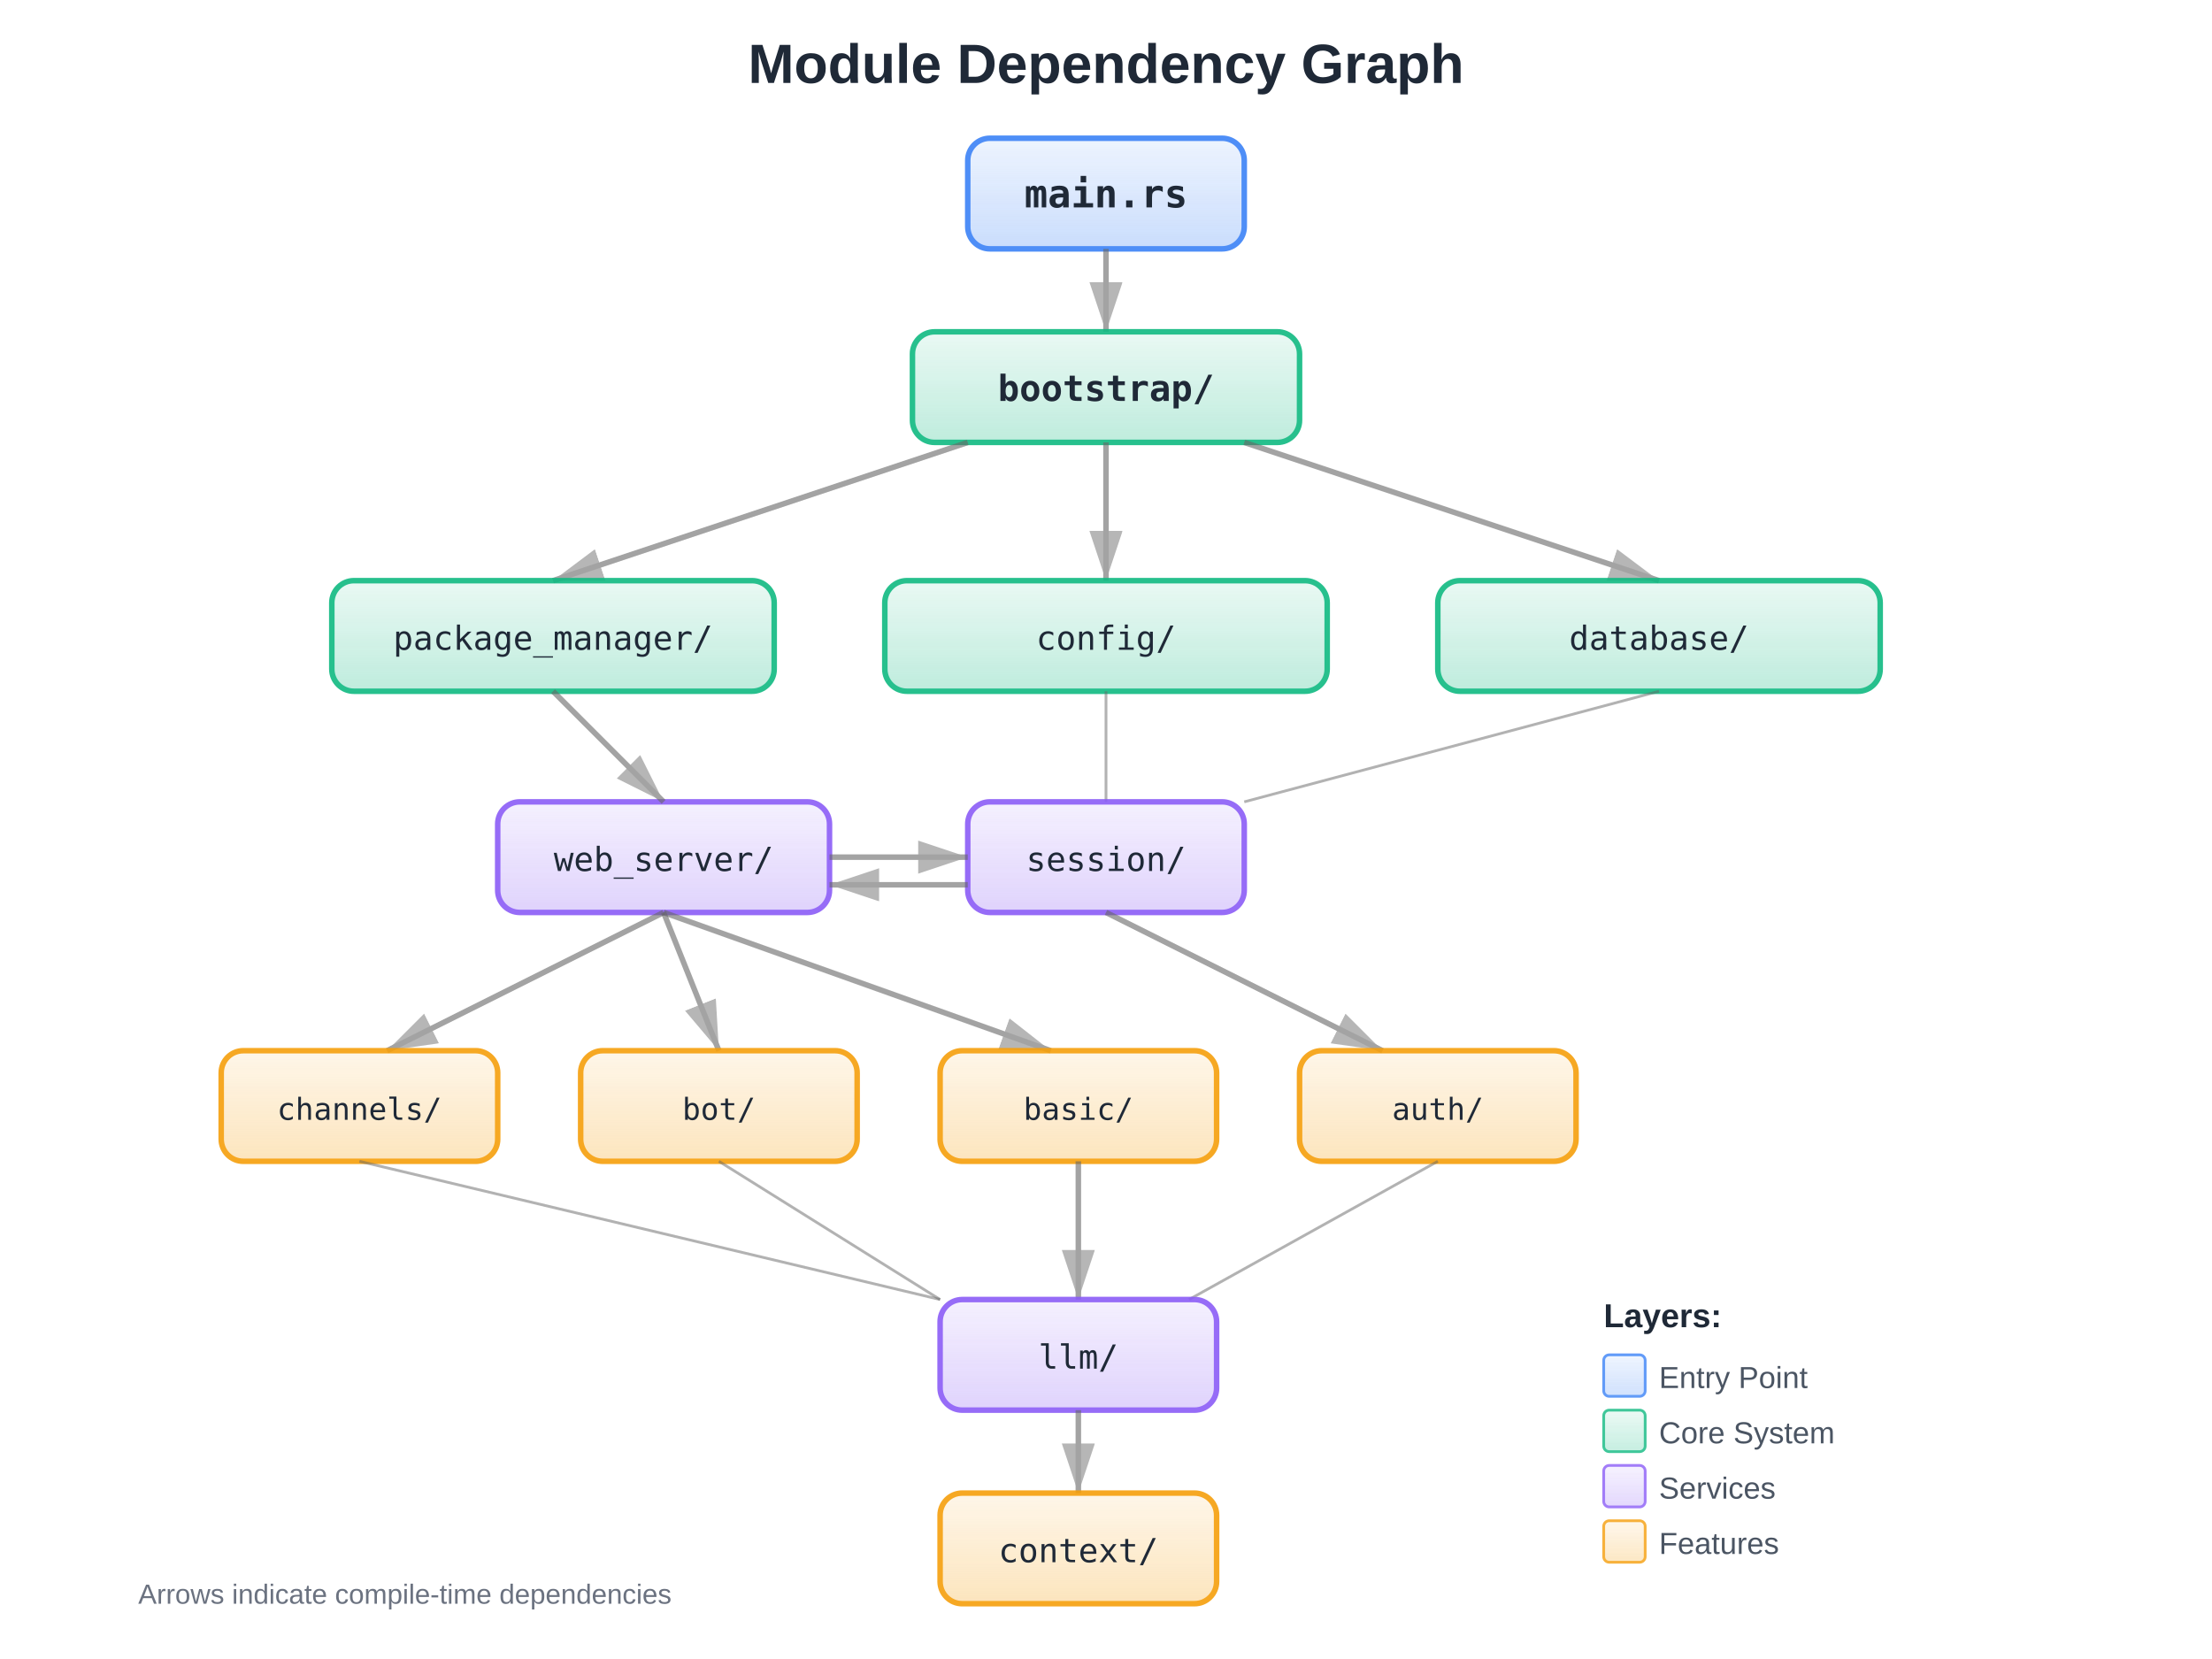
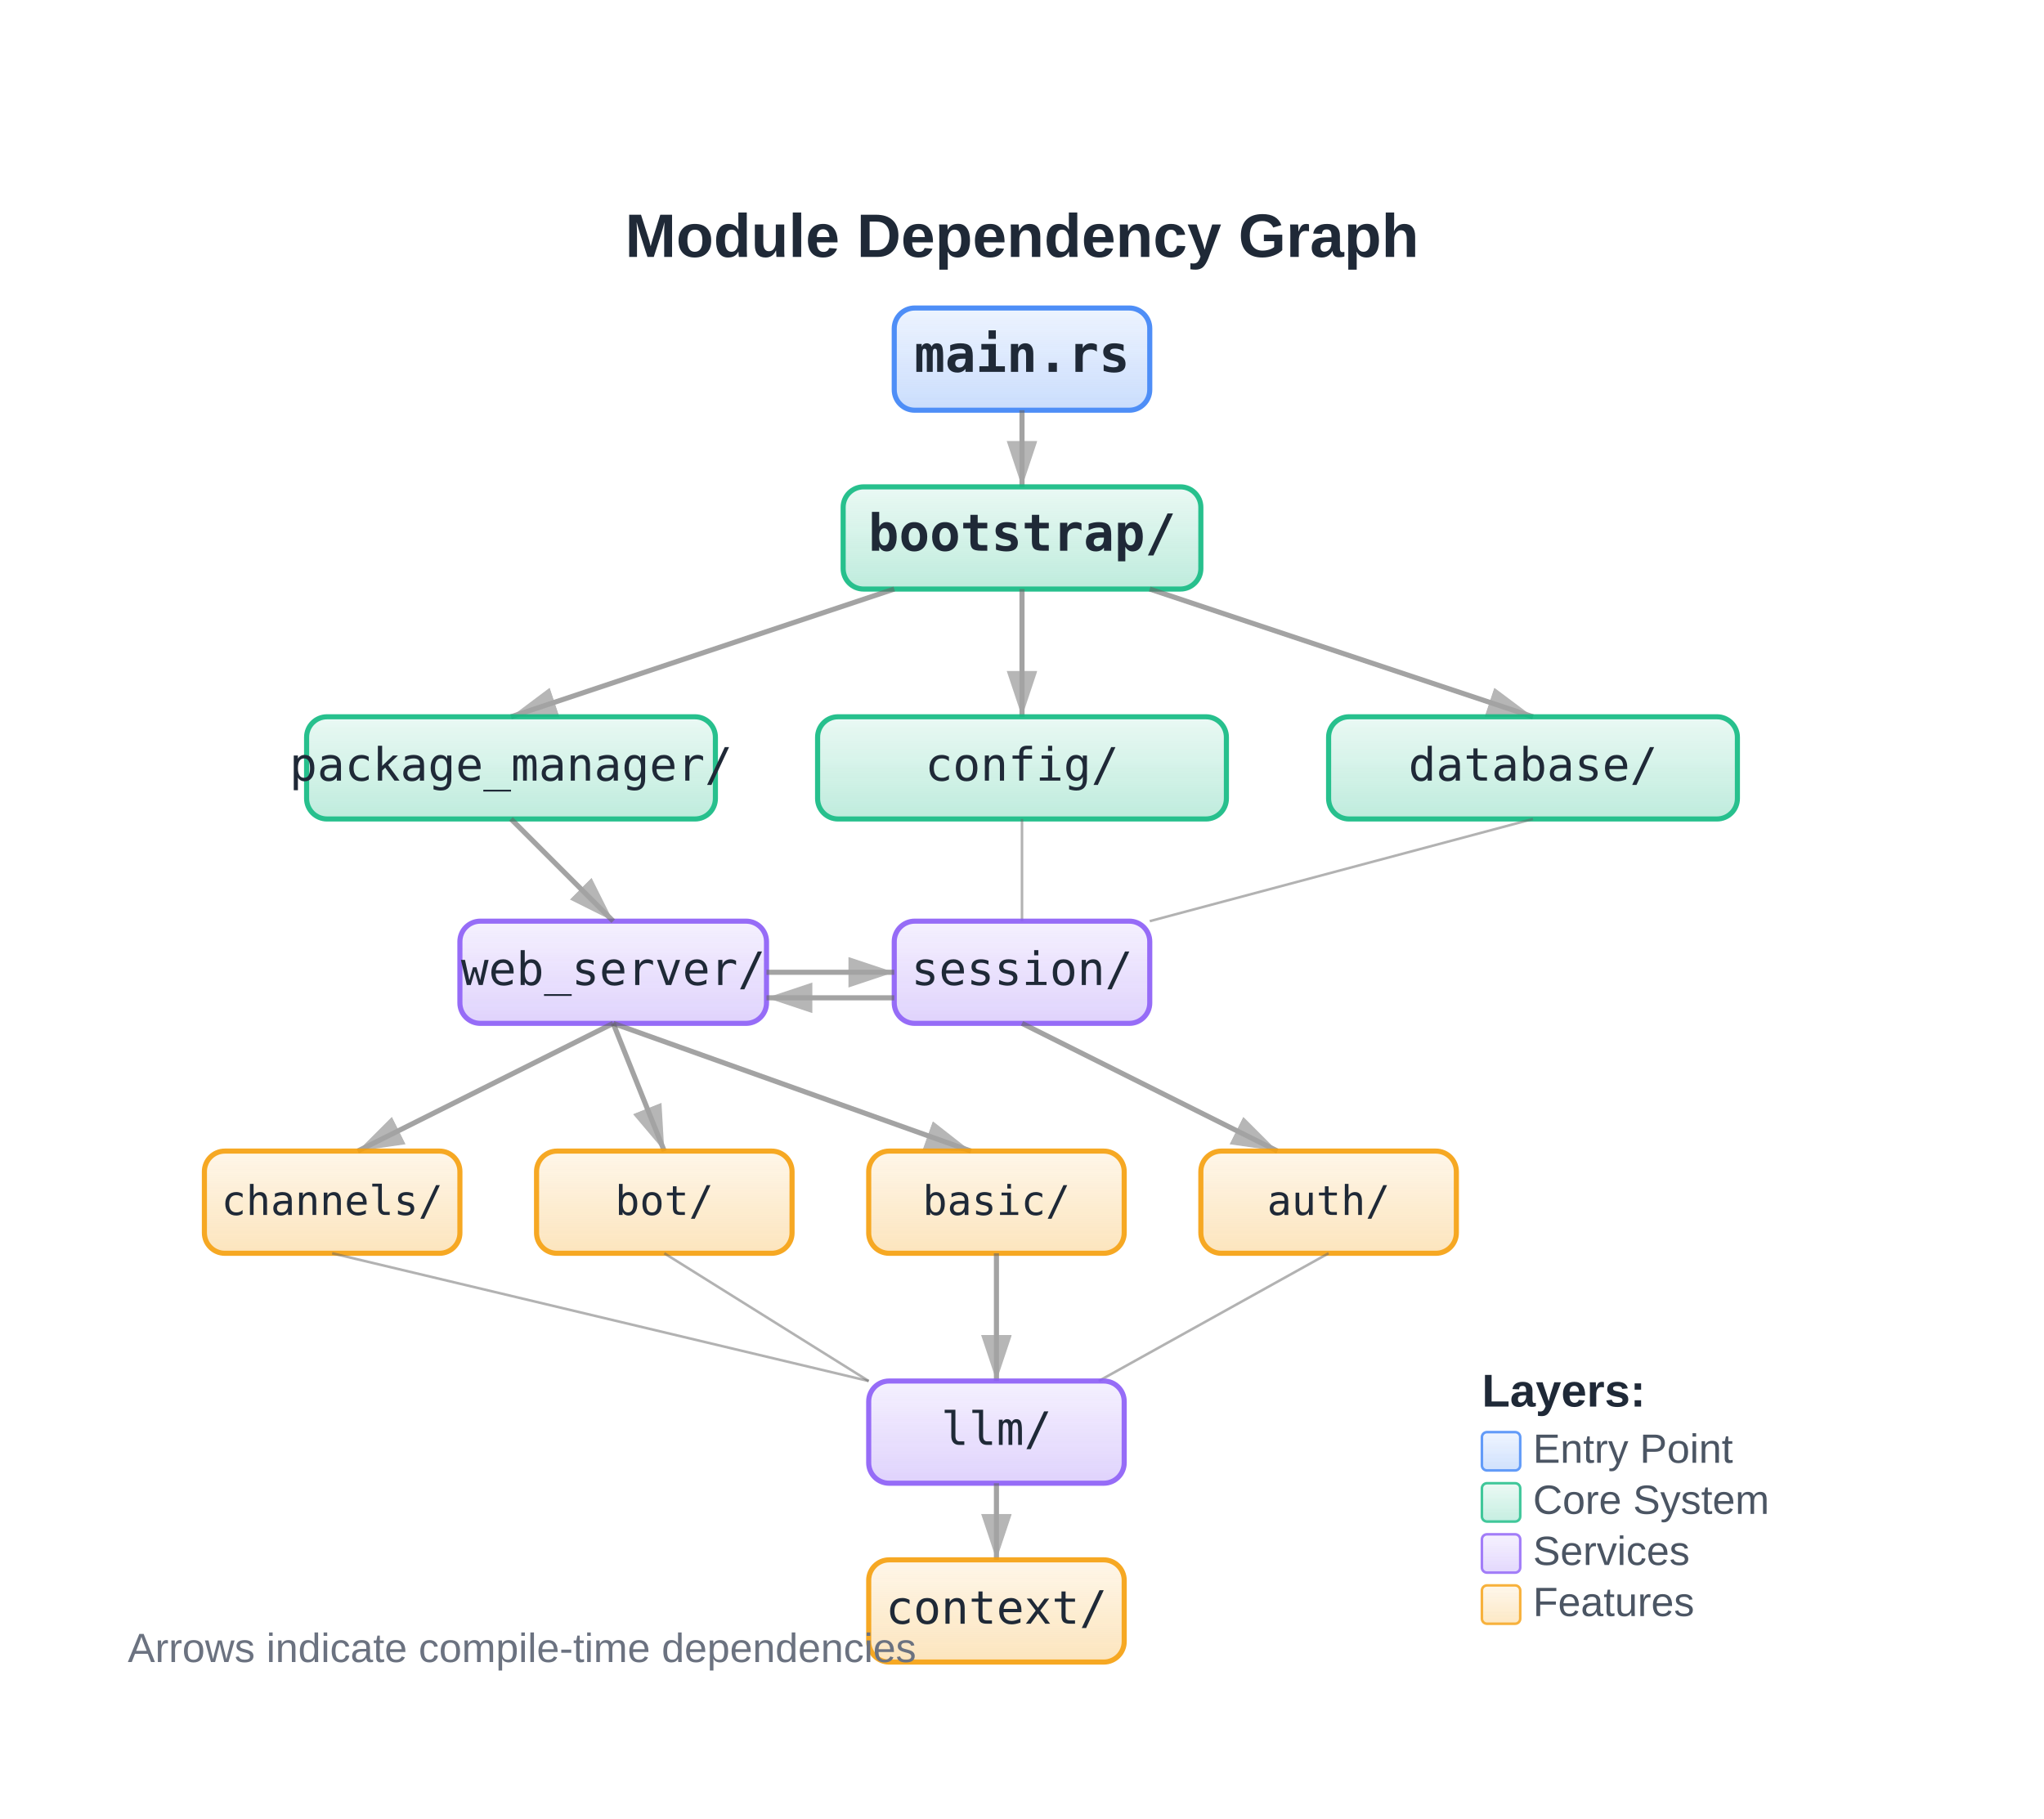
- <svg xmlns="http://www.w3.org/2000/svg" width="800" height="600">
+ <svg xmlns="http://www.w3.org/2000/svg" width="800" height="600" style="max-width: 100%; height: auto;">
  <defs>
    <marker id="arrow" markerWidth="10" markerHeight="10" refX="9" refY="3" orient="auto" markerUnits="strokeWidth">
      <path d="M0,0 L0,6 L9,3 z" fill="#666" opacity="0.8" />
    </marker>
    <linearGradient id="mainGradient" x1="0%" y1="0%" x2="0%" y2="100%">
      <stop offset="0%" style="stop-color:#3B82F6;stop-opacity:0.1" />
      <stop offset="100%" style="stop-color:#3B82F6;stop-opacity:0.3" />
    </linearGradient>
    <linearGradient id="coreGradient" x1="0%" y1="0%" x2="0%" y2="100%">
      <stop offset="0%" style="stop-color:#10B981;stop-opacity:0.1" />
      <stop offset="100%" style="stop-color:#10B981;stop-opacity:0.3" />
    </linearGradient>
    <linearGradient id="serviceGradient" x1="0%" y1="0%" x2="0%" y2="100%">
      <stop offset="0%" style="stop-color:#8B5CF6;stop-opacity:0.1" />
      <stop offset="100%" style="stop-color:#8B5CF6;stop-opacity:0.3" />
    </linearGradient>
    <linearGradient id="leafGradient" x1="0%" y1="0%" x2="0%" y2="100%">
      <stop offset="0%" style="stop-color:#F59E0B;stop-opacity:0.1" />
      <stop offset="100%" style="stop-color:#F59E0B;stop-opacity:0.3" />
    </linearGradient>
  </defs>
-   <text x="400" y="30" text-anchor="middle" font-family="Arial, sans-serif" font-size="20" font-weight="bold" fill="#1F2937">Module Dependency Graph</text>
+   <text x="400" y="30" text-anchor="middle" font-family="Arial, sans-serif" font-size="24" font-weight="bold" fill="#1F2937">Module Dependency Graph</text>
  <rect x="350" y="50" width="100" height="40" fill="url(#mainGradient)" stroke="#3B82F6" stroke-width="2" rx="8" opacity="0.9" />
-   <text x="400" y="75" text-anchor="middle" font-family="monospace" font-size="14" font-weight="bold" fill="#1F2937">main.rs</text>
+   <text x="400" y="75" text-anchor="middle" font-family="monospace" font-size="20" font-weight="bold" fill="#1F2937">main.rs</text>
  <line x1="400" y1="90" x2="400" y2="120" stroke="#666" stroke-width="2" marker-end="url(#arrow)" opacity="0.6" />
  <rect x="330" y="120" width="140" height="40" fill="url(#coreGradient)" stroke="#10B981" stroke-width="2" rx="8" opacity="0.9" />
-   <text x="400" y="145" text-anchor="middle" font-family="monospace" font-size="13" font-weight="bold" fill="#1F2937">bootstrap/</text>
+   <text x="400" y="145" text-anchor="middle" font-family="monospace" font-size="20" font-weight="bold" fill="#1F2937">bootstrap/</text>
  <line x1="350" y1="160" x2="200" y2="210" stroke="#666" stroke-width="2" marker-end="url(#arrow)" opacity="0.6" />
  <line x1="400" y1="160" x2="400" y2="210" stroke="#666" stroke-width="2" marker-end="url(#arrow)" opacity="0.6" />
  <line x1="450" y1="160" x2="600" y2="210" stroke="#666" stroke-width="2" marker-end="url(#arrow)" opacity="0.6" />
  <rect x="120" y="210" width="160" height="40" fill="url(#coreGradient)" stroke="#10B981" stroke-width="2" rx="8" opacity="0.9" />
-   <text x="200" y="235" text-anchor="middle" font-family="monospace" font-size="12" fill="#1F2937">package_manager/</text>
+   <text x="200" y="235" text-anchor="middle" font-family="monospace" font-size="18" fill="#1F2937">package_manager/</text>
  <rect x="320" y="210" width="160" height="40" fill="url(#coreGradient)" stroke="#10B981" stroke-width="2" rx="8" opacity="0.9" />
-   <text x="400" y="235" text-anchor="middle" font-family="monospace" font-size="12" fill="#1F2937">config/</text>
+   <text x="400" y="235" text-anchor="middle" font-family="monospace" font-size="18" fill="#1F2937">config/</text>
  <rect x="520" y="210" width="160" height="40" fill="url(#coreGradient)" stroke="#10B981" stroke-width="2" rx="8" opacity="0.9" />
-   <text x="600" y="235" text-anchor="middle" font-family="monospace" font-size="12" fill="#1F2937">database/</text>
+   <text x="600" y="235" text-anchor="middle" font-family="monospace" font-size="18" fill="#1F2937">database/</text>
  <line x1="400" y1="250" x2="400" y2="290" stroke="#666" stroke-width="1" opacity="0.5" />
  <line x1="600" y1="250" x2="450" y2="290" stroke="#666" stroke-width="1" opacity="0.5" />
  <rect x="350" y="290" width="100" height="40" fill="url(#serviceGradient)" stroke="#8B5CF6" stroke-width="2" rx="8" opacity="0.9" />
-   <text x="400" y="315" text-anchor="middle" font-family="monospace" font-size="12" fill="#1F2937">session/</text>
+   <text x="400" y="315" text-anchor="middle" font-family="monospace" font-size="18" fill="#1F2937">session/</text>
  <rect x="180" y="290" width="120" height="40" fill="url(#serviceGradient)" stroke="#8B5CF6" stroke-width="2" rx="8" opacity="0.9" />
-   <text x="240" y="315" text-anchor="middle" font-family="monospace" font-size="12" fill="#1F2937">web_server/</text>
+   <text x="240" y="315" text-anchor="middle" font-family="monospace" font-size="18" fill="#1F2937">web_server/</text>
  <line x1="300" y1="310" x2="350" y2="310" stroke="#666" stroke-width="2" marker-end="url(#arrow)" opacity="0.6" />
  <line x1="350" y1="320" x2="300" y2="320" stroke="#666" stroke-width="2" marker-end="url(#arrow)" opacity="0.6" />
  <line x1="200" y1="250" x2="240" y2="290" stroke="#666" stroke-width="2" marker-end="url(#arrow)" opacity="0.6" />
  <line x1="240" y1="330" x2="140" y2="380" stroke="#666" stroke-width="2" marker-end="url(#arrow)" opacity="0.6" />
  <line x1="240" y1="330" x2="260" y2="380" stroke="#666" stroke-width="2" marker-end="url(#arrow)" opacity="0.6" />
  <line x1="240" y1="330" x2="380" y2="380" stroke="#666" stroke-width="2" marker-end="url(#arrow)" opacity="0.6" />
  <line x1="400" y1="330" x2="500" y2="380" stroke="#666" stroke-width="2" marker-end="url(#arrow)" opacity="0.6" />
  <rect x="80" y="380" width="100" height="40" fill="url(#leafGradient)" stroke="#F59E0B" stroke-width="2" rx="8" opacity="0.9" />
-   <text x="130" y="405" text-anchor="middle" font-family="monospace" font-size="11" fill="#1F2937">channels/</text>
+   <text x="130" y="405" text-anchor="middle" font-family="monospace" font-size="16" fill="#1F2937">channels/</text>
  <rect x="210" y="380" width="100" height="40" fill="url(#leafGradient)" stroke="#F59E0B" stroke-width="2" rx="8" opacity="0.9" />
-   <text x="260" y="405" text-anchor="middle" font-family="monospace" font-size="11" fill="#1F2937">bot/</text>
+   <text x="260" y="405" text-anchor="middle" font-family="monospace" font-size="16" fill="#1F2937">bot/</text>
  <rect x="340" y="380" width="100" height="40" fill="url(#leafGradient)" stroke="#F59E0B" stroke-width="2" rx="8" opacity="0.9" />
-   <text x="390" y="405" text-anchor="middle" font-family="monospace" font-size="11" fill="#1F2937">basic/</text>
+   <text x="390" y="405" text-anchor="middle" font-family="monospace" font-size="16" fill="#1F2937">basic/</text>
  <rect x="470" y="380" width="100" height="40" fill="url(#leafGradient)" stroke="#F59E0B" stroke-width="2" rx="8" opacity="0.9" />
-   <text x="520" y="405" text-anchor="middle" font-family="monospace" font-size="11" fill="#1F2937">auth/</text>
+   <text x="520" y="405" text-anchor="middle" font-family="monospace" font-size="16" fill="#1F2937">auth/</text>
  <line x1="130" y1="420" x2="340" y2="470" stroke="#666" stroke-width="1" opacity="0.5" />
  <line x1="260" y1="420" x2="340" y2="470" stroke="#666" stroke-width="1" opacity="0.5" />
  <line x1="390" y1="420" x2="390" y2="470" stroke="#666" stroke-width="2" marker-end="url(#arrow)" opacity="0.6" />
  <line x1="520" y1="420" x2="430" y2="470" stroke="#666" stroke-width="1" opacity="0.5" />
  <rect x="340" y="470" width="100" height="40" fill="url(#serviceGradient)" stroke="#8B5CF6" stroke-width="2" rx="8" opacity="0.9" />
-   <text x="390" y="495" text-anchor="middle" font-family="monospace" font-size="12" fill="#1F2937">llm/</text>
+   <text x="390" y="495" text-anchor="middle" font-family="monospace" font-size="18" fill="#1F2937">llm/</text>
  <line x1="390" y1="510" x2="390" y2="540" stroke="#666" stroke-width="2" marker-end="url(#arrow)" opacity="0.6" />
  <rect x="340" y="540" width="100" height="40" fill="url(#leafGradient)" stroke="#F59E0B" stroke-width="2" rx="8" opacity="0.9" />
-   <text x="390" y="565" text-anchor="middle" font-family="monospace" font-size="12" fill="#1F2937">context/</text>
+   <text x="390" y="565" text-anchor="middle" font-family="monospace" font-size="18" fill="#1F2937">context/</text>
  <g id="legend" transform="translate(580, 480)">
-     <text x="0" y="0" font-family="Arial, sans-serif" font-size="12" font-weight="bold" fill="#1F2937">Layers:</text>
+     <text x="0" y="0" font-family="Arial, sans-serif" font-size="18" font-weight="bold" fill="#1F2937">Layers:</text>
    <rect x="0" y="10" width="15" height="15" fill="url(#mainGradient)" stroke="#3B82F6" stroke-width="1" rx="2" opacity="0.8" />
-     <text x="20" y="22" font-family="Arial, sans-serif" font-size="11" fill="#4B5563">Entry Point</text>
+     <text x="20" y="22" font-family="Arial, sans-serif" font-size="16" fill="#4B5563">Entry Point</text>
    <rect x="0" y="30" width="15" height="15" fill="url(#coreGradient)" stroke="#10B981" stroke-width="1" rx="2" opacity="0.8" />
-     <text x="20" y="42" font-family="Arial, sans-serif" font-size="11" fill="#4B5563">Core System</text>
+     <text x="20" y="42" font-family="Arial, sans-serif" font-size="16" fill="#4B5563">Core System</text>
    <rect x="0" y="50" width="15" height="15" fill="url(#serviceGradient)" stroke="#8B5CF6" stroke-width="1" rx="2" opacity="0.8" />
-     <text x="20" y="62" font-family="Arial, sans-serif" font-size="11" fill="#4B5563">Services</text>
+     <text x="20" y="62" font-family="Arial, sans-serif" font-size="16" fill="#4B5563">Services</text>
    <rect x="0" y="70" width="15" height="15" fill="url(#leafGradient)" stroke="#F59E0B" stroke-width="1" rx="2" opacity="0.8" />
-     <text x="20" y="82" font-family="Arial, sans-serif" font-size="11" fill="#4B5563">Features</text>
+     <text x="20" y="82" font-family="Arial, sans-serif" font-size="16" fill="#4B5563">Features</text>
  </g>
-   <text x="50" y="580" font-family="Arial, sans-serif" font-size="10" fill="#6B7280">Arrows indicate compile-time dependencies</text>
+   <text x="50" y="580" font-family="Arial, sans-serif" font-size="16" fill="#6B7280">Arrows indicate compile-time dependencies</text>
</svg>
